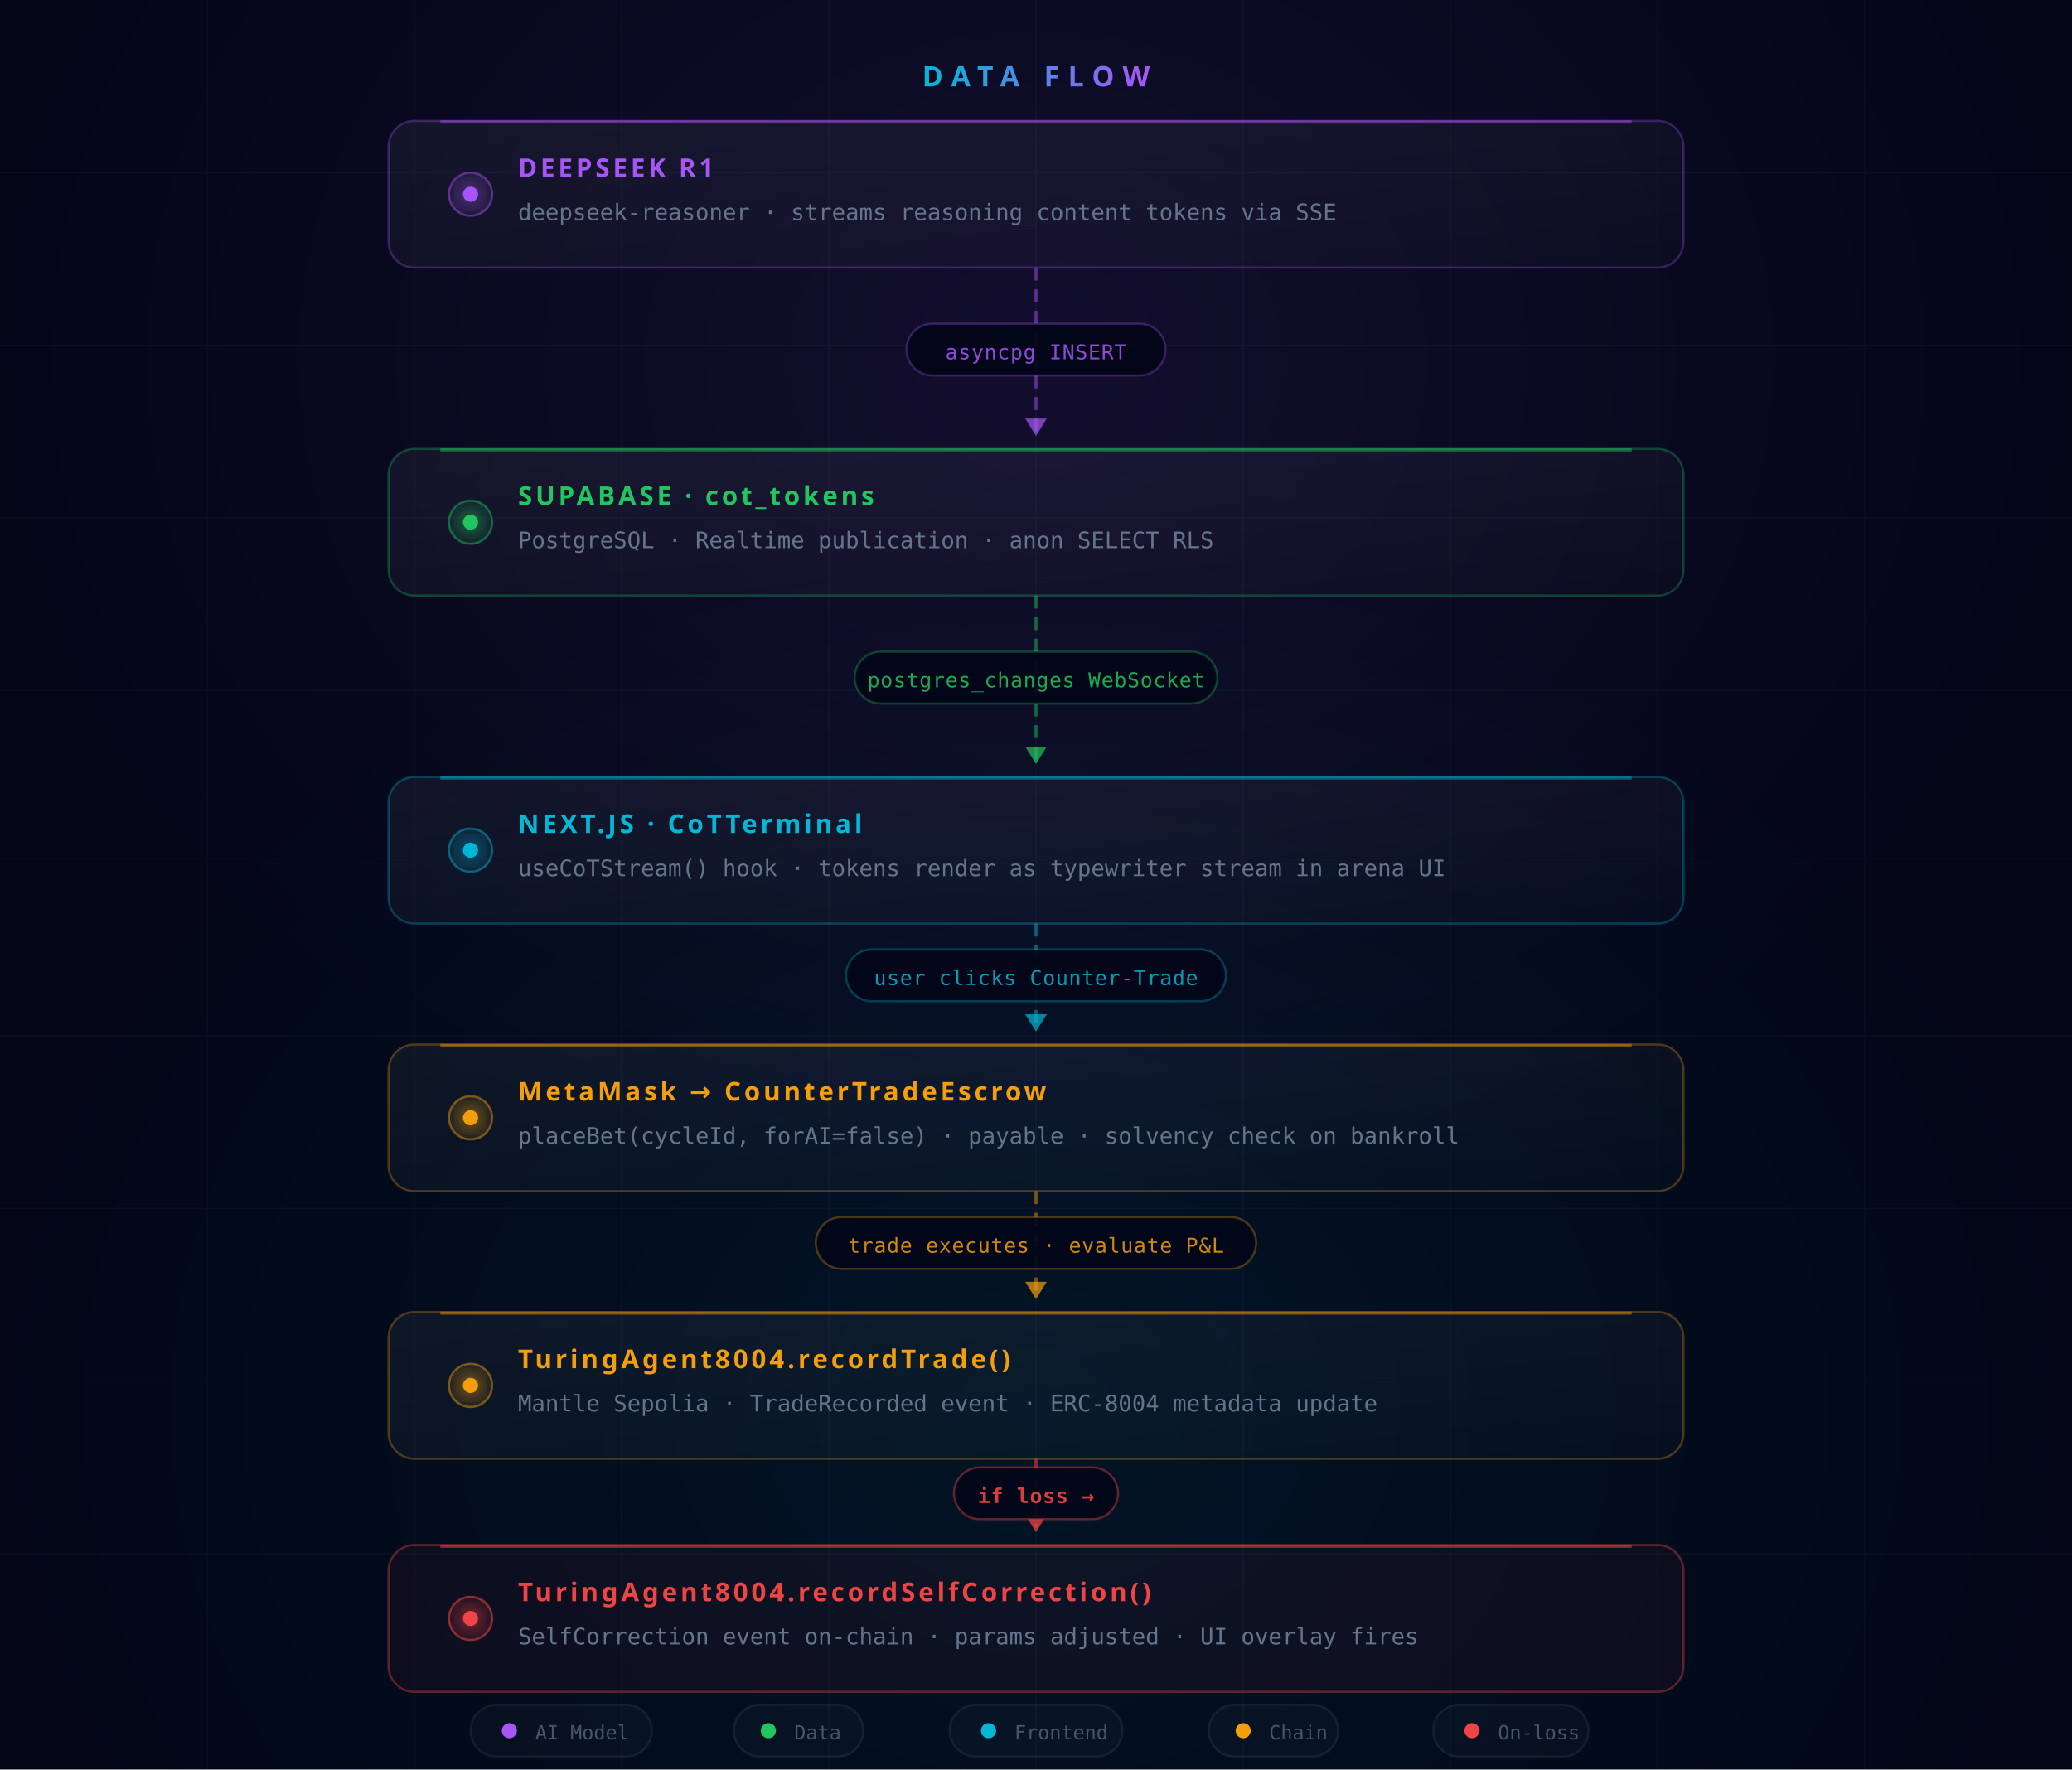
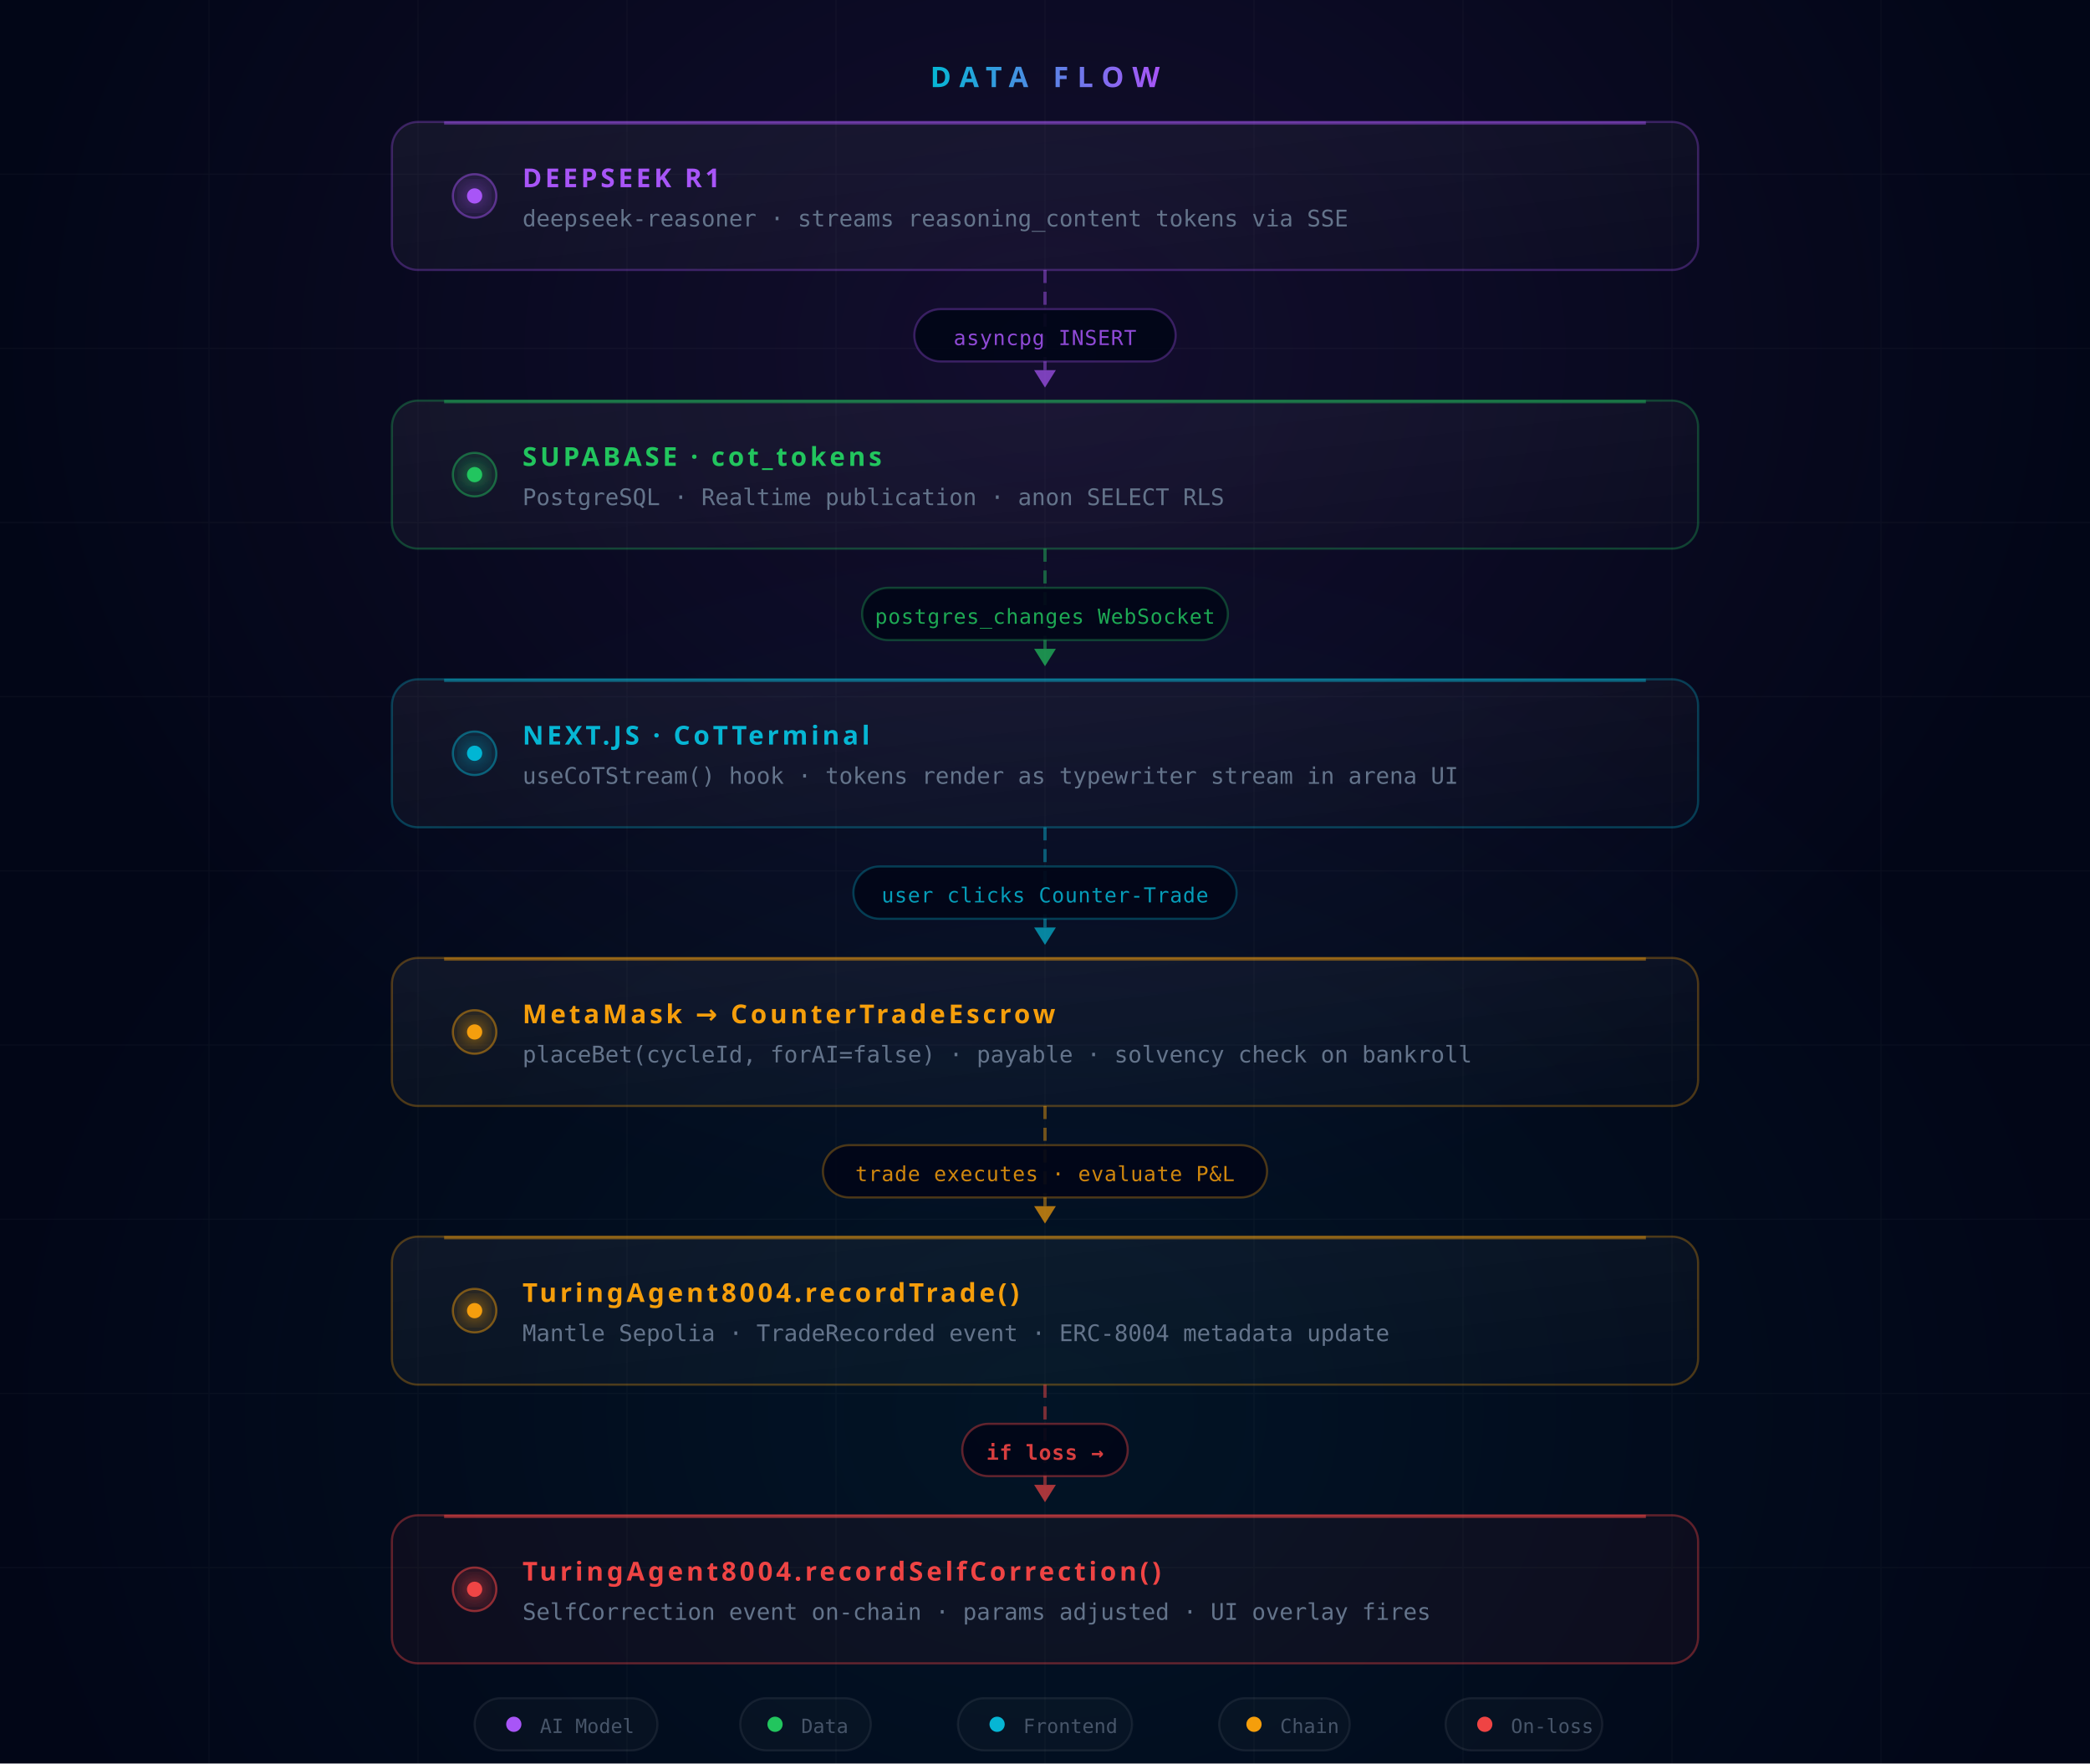
- <svg xmlns="http://www.w3.org/2000/svg" viewBox="0 0 960 820" width="960" height="820">
+ <svg xmlns="http://www.w3.org/2000/svg" viewBox="0 0 960 810" width="960" height="810">
  <defs>
    <linearGradient id="df-hero-grad" x1="0%" y1="0%" x2="100%" y2="0%">
      <stop offset="0%" stop-color="#06B6D4" />
      <stop offset="100%" stop-color="#A855F7" />
    </linearGradient>
    <radialGradient id="df-mesh-purple" cx="50%" cy="20%" r="50%">
      <stop offset="0%" stop-color="#A855F7" stop-opacity="0.10" />
      <stop offset="100%" stop-color="#A855F7" stop-opacity="0" />
    </radialGradient>
    <radialGradient id="df-mesh-cyan" cx="50%" cy="80%" r="50%">
      <stop offset="0%" stop-color="#06B6D4" stop-opacity="0.08" />
      <stop offset="100%" stop-color="#06B6D4" stop-opacity="0" />
    </radialGradient>
    <linearGradient id="df-glass" x1="0%" y1="0%" x2="100%" y2="100%">
      <stop offset="0%" stop-color="#ffffff" stop-opacity="0.05" />
      <stop offset="100%" stop-color="#ffffff" stop-opacity="0.01" />
    </linearGradient>
    <filter id="df-glow-purple" x="-60%" y="-60%" width="220%" height="220%">
      <feGaussianBlur in="SourceGraphic" stdDeviation="5" result="blur" />
      <feMerge>
        <feMergeNode in="blur" />
        <feMergeNode in="SourceGraphic" />
      </feMerge>
    </filter>
    <filter id="df-glow-cyan" x="-60%" y="-60%" width="220%" height="220%">
      <feGaussianBlur in="SourceGraphic" stdDeviation="5" result="blur" />
      <feMerge>
        <feMergeNode in="blur" />
        <feMergeNode in="SourceGraphic" />
      </feMerge>
    </filter>
    <filter id="df-glow-green" x="-60%" y="-60%" width="220%" height="220%">
      <feGaussianBlur in="SourceGraphic" stdDeviation="4" result="blur" />
      <feMerge>
        <feMergeNode in="blur" />
        <feMergeNode in="SourceGraphic" />
      </feMerge>
    </filter>
    <filter id="df-glow-amber" x="-60%" y="-60%" width="220%" height="220%">
      <feGaussianBlur in="SourceGraphic" stdDeviation="4" result="blur" />
      <feMerge>
        <feMergeNode in="blur" />
        <feMergeNode in="SourceGraphic" />
      </feMerge>
    </filter>
    <filter id="df-glow-red" x="-60%" y="-60%" width="220%" height="220%">
      <feGaussianBlur in="SourceGraphic" stdDeviation="4" result="blur" />
      <feMerge>
        <feMergeNode in="blur" />
        <feMergeNode in="SourceGraphic" />
      </feMerge>
    </filter>
-     <path id="df-path-1" d="M480,118 L480,198" />
-     <path id="df-path-2" d="M480,262 L480,342" />
-     <path id="df-path-3" d="M480,406 L480,466" />
-     <path id="df-path-4" d="M480,530 L480,588" />
-     <path id="df-path-5" d="M480,652 L480,698" />
+     <path id="df-path-1" d="M480,124 L480,176" />
+     <path id="df-path-2" d="M480,252 L480,304" />
+     <path id="df-path-3" d="M480,380 L480,432" />
+     <path id="df-path-4" d="M480,508 L480,560" />
+     <path id="df-path-5" d="M480,636 L480,688" />
  </defs>
-   <rect width="960" height="820" fill="#020617" />
-   <rect width="960" height="820" fill="url(#df-mesh-purple)" />
-   <rect width="960" height="820" fill="url(#df-mesh-cyan)" />
+   <rect width="960" height="810" fill="#020617" />
+   <rect width="960" height="810" fill="url(#df-mesh-purple)" />
+   <rect width="960" height="810" fill="url(#df-mesh-cyan)" />
  <g opacity="0.03" stroke="#ffffff" stroke-width="0.5">
    <line x1="0" y1="80" x2="960" y2="80" />
    <line x1="0" y1="160" x2="960" y2="160" />
    <line x1="0" y1="240" x2="960" y2="240" />
    <line x1="0" y1="320" x2="960" y2="320" />
    <line x1="0" y1="400" x2="960" y2="400" />
    <line x1="0" y1="480" x2="960" y2="480" />
    <line x1="0" y1="560" x2="960" y2="560" />
    <line x1="0" y1="640" x2="960" y2="640" />
    <line x1="0" y1="720" x2="960" y2="720" />
-     <line x1="96" y1="0" x2="96" y2="820" />
-     <line x1="192" y1="0" x2="192" y2="820" />
-     <line x1="288" y1="0" x2="288" y2="820" />
-     <line x1="384" y1="0" x2="384" y2="820" />
-     <line x1="480" y1="0" x2="480" y2="820" />
-     <line x1="576" y1="0" x2="576" y2="820" />
-     <line x1="672" y1="0" x2="672" y2="820" />
-     <line x1="768" y1="0" x2="768" y2="820" />
-     <line x1="864" y1="0" x2="864" y2="820" />
+     <line x1="96" y1="0" x2="96" y2="810" />
+     <line x1="192" y1="0" x2="192" y2="810" />
+     <line x1="288" y1="0" x2="288" y2="810" />
+     <line x1="384" y1="0" x2="384" y2="810" />
+     <line x1="480" y1="0" x2="480" y2="810" />
+     <line x1="576" y1="0" x2="576" y2="810" />
+     <line x1="672" y1="0" x2="672" y2="810" />
+     <line x1="768" y1="0" x2="768" y2="810" />
+     <line x1="864" y1="0" x2="864" y2="810" />
  </g>
  <text x="480" y="40" text-anchor="middle" fill="url(#df-hero-grad)" font-family="'Orbitron','Space Grotesk',system-ui,sans-serif" font-weight="700" font-size="13" letter-spacing="4">DATA FLOW</text>
  <g transform="translate(180,56)">
    <rect width="600" height="68" rx="12" fill="url(#df-glass)" stroke="rgba(168,85,247,0.30)" stroke-width="1" />
    <line x1="24" y1="0.5" x2="576" y2="0.5" stroke="#A855F7" stroke-width="1.5" opacity="0.45" />
    <circle cx="38" cy="34" r="10" fill="rgba(168,85,247,0.12)" stroke="rgba(168,85,247,0.45)" stroke-width="1" />
    <circle cx="38" cy="34" r="3.5" fill="#A855F7" filter="url(#df-glow-purple)">
      <animate attributeName="opacity" values="0.5;1;0.5" dur="2s" repeatCount="indefinite" />
    </circle>
-     <text x="60" y="26" fill="#A855F7" font-family="'Orbitron','Space Grotesk',system-ui,sans-serif" font-weight="700" font-size="12" letter-spacing="1.5">DEEPSEEK R1</text>
-     <text x="60" y="46" fill="#64748B" font-family="'JetBrains Mono','Fira Code',monospace" font-size="10.5">
+     <text x="60" y="30" fill="#A855F7" font-family="'Orbitron','Space Grotesk',system-ui,sans-serif" font-weight="700" font-size="12" letter-spacing="1.5">DEEPSEEK R1</text>
+     <text x="60" y="48" fill="#64748B" font-family="'JetBrains Mono','Fira Code',monospace" font-size="10.5">
      deepseek-reasoner · streams reasoning_content tokens via SSE
    </text>
  </g>
-   <line x1="480" y1="124" x2="480" y2="200" stroke="#A855F7" stroke-width="1.5" stroke-dasharray="6,4" opacity="0.45">
-     <animate attributeName="stroke-dashoffset" values="0;-20" dur="1.2s" repeatCount="indefinite" />
-   </line>
-   <polygon points="475,194 480,202 485,194" fill="#A855F7" opacity="0.7" />
-   <g transform="translate(480,162)">
+   <line x1="480" y1="124" x2="480" y2="174" stroke="#A855F7" stroke-width="1.5" stroke-dasharray="6,4" opacity="0.45">
+     <animate attributeName="stroke-dashoffset" values="0;-20" dur="1.2s" repeatCount="indefinite" />
+   </line>
+   <polygon points="475,170 480,178 485,170" fill="#A855F7" opacity="0.7" />
+   <g transform="translate(480,154)">
    <rect x="-60" y="-12" width="120" height="24" rx="12" fill="rgba(2,6,23,0.92)" stroke="rgba(168,85,247,0.30)" stroke-width="1" />
    <text x="0" y="4.5" text-anchor="middle" fill="#A855F7" opacity="0.85" font-family="'JetBrains Mono',monospace" font-size="9.5" letter-spacing="0.3">asyncpg INSERT</text>
  </g>
  <circle r="3.5" fill="#A855F7" filter="url(#df-glow-purple)" opacity="0">
    <animateMotion dur="1.8s" repeatCount="indefinite" begin="0s">
      <mpath href="#df-path-1" />
    </animateMotion>
    <animate attributeName="opacity" values="0;1;1;0" keyTimes="0;0.1;0.85;1" dur="1.8s" repeatCount="indefinite" begin="0s" />
  </circle>
-   <g transform="translate(180,208)">
+   <g transform="translate(180,184)">
    <rect width="600" height="68" rx="12" fill="url(#df-glass)" stroke="rgba(34,197,94,0.30)" stroke-width="1" />
    <line x1="24" y1="0.5" x2="576" y2="0.5" stroke="#22C55E" stroke-width="1.5" opacity="0.45" />
    <circle cx="38" cy="34" r="10" fill="rgba(34,197,94,0.12)" stroke="rgba(34,197,94,0.45)" stroke-width="1" />
    <circle cx="38" cy="34" r="3.5" fill="#22C55E" filter="url(#df-glow-green)">
      <animate attributeName="opacity" values="0.5;1;0.5" dur="2s" begin="0.3s" repeatCount="indefinite" />
    </circle>
-     <text x="60" y="26" fill="#22C55E" font-family="'Orbitron','Space Grotesk',system-ui,sans-serif" font-weight="700" font-size="12" letter-spacing="1.5">SUPABASE · cot_tokens</text>
-     <text x="60" y="46" fill="#64748B" font-family="'JetBrains Mono','Fira Code',monospace" font-size="10.5">
+     <text x="60" y="30" fill="#22C55E" font-family="'Orbitron','Space Grotesk',system-ui,sans-serif" font-weight="700" font-size="12" letter-spacing="1.5">SUPABASE · cot_tokens</text>
+     <text x="60" y="48" fill="#64748B" font-family="'JetBrains Mono','Fira Code',monospace" font-size="10.5">
      PostgreSQL · Realtime publication · anon SELECT RLS
    </text>
  </g>
-   <line x1="480" y1="276" x2="480" y2="352" stroke="#22C55E" stroke-width="1.5" stroke-dasharray="6,4" opacity="0.45">
-     <animate attributeName="stroke-dashoffset" values="0;-20" dur="1.2s" repeatCount="indefinite" />
-   </line>
-   <polygon points="475,346 480,354 485,346" fill="#22C55E" opacity="0.7" />
-   <g transform="translate(480,314)">
+   <line x1="480" y1="252" x2="480" y2="302" stroke="#22C55E" stroke-width="1.5" stroke-dasharray="6,4" opacity="0.45">
+     <animate attributeName="stroke-dashoffset" values="0;-20" dur="1.2s" repeatCount="indefinite" />
+   </line>
+   <polygon points="475,298 480,306 485,298" fill="#22C55E" opacity="0.7" />
+   <g transform="translate(480,282)">
    <rect x="-84" y="-12" width="168" height="24" rx="12" fill="rgba(2,6,23,0.92)" stroke="rgba(34,197,94,0.30)" stroke-width="1" />
    <text x="0" y="4.5" text-anchor="middle" fill="#22C55E" opacity="0.85" font-family="'JetBrains Mono',monospace" font-size="9.5" letter-spacing="0.3">postgres_changes WebSocket</text>
  </g>
  <circle r="3.5" fill="#22C55E" filter="url(#df-glow-green)" opacity="0">
    <animateMotion dur="1.8s" repeatCount="indefinite" begin="0.4s">
      <mpath href="#df-path-2" />
    </animateMotion>
    <animate attributeName="opacity" values="0;1;1;0" keyTimes="0;0.1;0.85;1" dur="1.8s" repeatCount="indefinite" begin="0.4s" />
  </circle>
-   <g transform="translate(180,360)">
+   <g transform="translate(180,312)">
    <rect width="600" height="68" rx="12" fill="url(#df-glass)" stroke="rgba(6,182,212,0.30)" stroke-width="1" />
    <line x1="24" y1="0.5" x2="576" y2="0.5" stroke="#06B6D4" stroke-width="1.5" opacity="0.45" />
    <circle cx="38" cy="34" r="10" fill="rgba(6,182,212,0.12)" stroke="rgba(6,182,212,0.45)" stroke-width="1" />
    <circle cx="38" cy="34" r="3.5" fill="#06B6D4" filter="url(#df-glow-cyan)">
      <animate attributeName="opacity" values="0.5;1;0.5" dur="2s" begin="0.6s" repeatCount="indefinite" />
    </circle>
-     <text x="60" y="26" fill="#06B6D4" font-family="'Orbitron','Space Grotesk',system-ui,sans-serif" font-weight="700" font-size="12" letter-spacing="1.5">NEXT.JS · CoTTerminal</text>
-     <text x="60" y="46" fill="#64748B" font-family="'JetBrains Mono','Fira Code',monospace" font-size="10.5">
+     <text x="60" y="30" fill="#06B6D4" font-family="'Orbitron','Space Grotesk',system-ui,sans-serif" font-weight="700" font-size="12" letter-spacing="1.5">NEXT.JS · CoTTerminal</text>
+     <text x="60" y="48" fill="#64748B" font-family="'JetBrains Mono','Fira Code',monospace" font-size="10.5">
      useCoTStream() hook · tokens render as typewriter stream in arena UI
    </text>
  </g>
-   <line x1="480" y1="428" x2="480" y2="476" stroke="#06B6D4" stroke-width="1.5" stroke-dasharray="6,4" opacity="0.45">
-     <animate attributeName="stroke-dashoffset" values="0;-20" dur="1.2s" repeatCount="indefinite" />
-   </line>
-   <polygon points="475,470 480,478 485,470" fill="#06B6D4" opacity="0.7" />
-   <g transform="translate(480,452)">
+   <line x1="480" y1="380" x2="480" y2="430" stroke="#06B6D4" stroke-width="1.5" stroke-dasharray="6,4" opacity="0.45">
+     <animate attributeName="stroke-dashoffset" values="0;-20" dur="1.2s" repeatCount="indefinite" />
+   </line>
+   <polygon points="475,426 480,434 485,426" fill="#06B6D4" opacity="0.7" />
+   <g transform="translate(480,410)">
    <rect x="-88" y="-12" width="176" height="24" rx="12" fill="rgba(2,6,23,0.92)" stroke="rgba(6,182,212,0.30)" stroke-width="1" />
    <text x="0" y="4.5" text-anchor="middle" fill="#06B6D4" opacity="0.85" font-family="'JetBrains Mono',monospace" font-size="9.5" letter-spacing="0.3">user clicks Counter-Trade</text>
  </g>
  <circle r="3.5" fill="#06B6D4" filter="url(#df-glow-cyan)" opacity="0">
    <animateMotion dur="1.5s" repeatCount="indefinite" begin="0.8s">
      <mpath href="#df-path-3" />
    </animateMotion>
    <animate attributeName="opacity" values="0;1;1;0" keyTimes="0;0.1;0.85;1" dur="1.5s" repeatCount="indefinite" begin="0.8s" />
  </circle>
-   <g transform="translate(180,484)">
+   <g transform="translate(180,440)">
    <rect width="600" height="68" rx="12" fill="url(#df-glass)" stroke="rgba(245,158,11,0.30)" stroke-width="1" />
    <line x1="24" y1="0.5" x2="576" y2="0.5" stroke="#F59E0B" stroke-width="1.5" opacity="0.45" />
    <circle cx="38" cy="34" r="10" fill="rgba(245,158,11,0.12)" stroke="rgba(245,158,11,0.45)" stroke-width="1" />
    <circle cx="38" cy="34" r="3.5" fill="#F59E0B" filter="url(#df-glow-amber)">
      <animate attributeName="opacity" values="0.5;1;0.5" dur="2s" begin="0.9s" repeatCount="indefinite" />
    </circle>
-     <text x="60" y="26" fill="#F59E0B" font-family="'Orbitron','Space Grotesk',system-ui,sans-serif" font-weight="700" font-size="12" letter-spacing="1.5">MetaMask → CounterTradeEscrow</text>
-     <text x="60" y="46" fill="#64748B" font-family="'JetBrains Mono','Fira Code',monospace" font-size="10.5">
+     <text x="60" y="30" fill="#F59E0B" font-family="'Orbitron','Space Grotesk',system-ui,sans-serif" font-weight="700" font-size="12" letter-spacing="1.5">MetaMask → CounterTradeEscrow</text>
+     <text x="60" y="48" fill="#64748B" font-family="'JetBrains Mono','Fira Code',monospace" font-size="10.5">
      placeBet(cycleId, forAI=false) · payable · solvency check on bankroll
    </text>
  </g>
-   <line x1="480" y1="552" x2="480" y2="600" stroke="#F59E0B" stroke-width="1.5" stroke-dasharray="6,4" opacity="0.45">
-     <animate attributeName="stroke-dashoffset" values="0;-20" dur="1.2s" repeatCount="indefinite" />
-   </line>
-   <polygon points="475,594 480,602 485,594" fill="#F59E0B" opacity="0.7" />
-   <g transform="translate(480,576)">
+   <line x1="480" y1="508" x2="480" y2="558" stroke="#F59E0B" stroke-width="1.5" stroke-dasharray="6,4" opacity="0.45">
+     <animate attributeName="stroke-dashoffset" values="0;-20" dur="1.2s" repeatCount="indefinite" />
+   </line>
+   <polygon points="475,554 480,562 485,554" fill="#F59E0B" opacity="0.7" />
+   <g transform="translate(480,538)">
    <rect x="-102" y="-12" width="204" height="24" rx="12" fill="rgba(2,6,23,0.92)" stroke="rgba(245,158,11,0.30)" stroke-width="1" />
    <text x="0" y="4.5" text-anchor="middle" fill="#F59E0B" opacity="0.85" font-family="'JetBrains Mono',monospace" font-size="9.5" letter-spacing="0.3">trade executes · evaluate P&amp;L</text>
  </g>
  <circle r="3.5" fill="#F59E0B" filter="url(#df-glow-amber)" opacity="0">
    <animateMotion dur="1.5s" repeatCount="indefinite" begin="1.1s">
      <mpath href="#df-path-4" />
    </animateMotion>
    <animate attributeName="opacity" values="0;1;1;0" keyTimes="0;0.1;0.85;1" dur="1.5s" repeatCount="indefinite" begin="1.1s" />
  </circle>
-   <g transform="translate(180,608)">
+   <g transform="translate(180,568)">
    <rect width="600" height="68" rx="12" fill="url(#df-glass)" stroke="rgba(245,158,11,0.30)" stroke-width="1" />
    <line x1="24" y1="0.5" x2="576" y2="0.5" stroke="#F59E0B" stroke-width="1.5" opacity="0.45" />
    <circle cx="38" cy="34" r="10" fill="rgba(245,158,11,0.12)" stroke="rgba(245,158,11,0.45)" stroke-width="1" />
    <circle cx="38" cy="34" r="3.5" fill="#F59E0B" filter="url(#df-glow-amber)">
      <animate attributeName="opacity" values="0.5;1;0.5" dur="2s" begin="1.2s" repeatCount="indefinite" />
    </circle>
-     <text x="60" y="26" fill="#F59E0B" font-family="'Orbitron','Space Grotesk',system-ui,sans-serif" font-weight="700" font-size="12" letter-spacing="1.5">TuringAgent8004.recordTrade()</text>
-     <text x="60" y="46" fill="#64748B" font-family="'JetBrains Mono','Fira Code',monospace" font-size="10.5">
+     <text x="60" y="30" fill="#F59E0B" font-family="'Orbitron','Space Grotesk',system-ui,sans-serif" font-weight="700" font-size="12" letter-spacing="1.5">TuringAgent8004.recordTrade()</text>
+     <text x="60" y="48" fill="#64748B" font-family="'JetBrains Mono','Fira Code',monospace" font-size="10.5">
      Mantle Sepolia · TradeRecorded event · ERC-8004 metadata update
    </text>
  </g>
-   <line x1="480" y1="676" x2="480" y2="708" stroke="#EF4444" stroke-width="1.5" stroke-dasharray="6,4" opacity="0.5">
-     <animate attributeName="stroke-dashoffset" values="0;-20" dur="1.2s" repeatCount="indefinite" />
-   </line>
-   <polygon points="475,702 480,710 485,702" fill="#EF4444" opacity="0.7" />
-   <g transform="translate(480,692)">
+   <line x1="480" y1="636" x2="480" y2="686" stroke="#EF4444" stroke-width="1.5" stroke-dasharray="6,4" opacity="0.5">
+     <animate attributeName="stroke-dashoffset" values="0;-20" dur="1.2s" repeatCount="indefinite" />
+   </line>
+   <polygon points="475,682 480,690 485,682" fill="#EF4444" opacity="0.7" />
+   <g transform="translate(480,666)">
    <rect x="-38" y="-12" width="76" height="24" rx="12" fill="rgba(2,6,23,0.92)" stroke="rgba(239,68,68,0.40)" stroke-width="1" />
    <text x="0" y="4.5" text-anchor="middle" fill="#EF4444" opacity="0.9" font-family="'JetBrains Mono',monospace" font-size="9.5" font-weight="700" letter-spacing="0.3">if loss →</text>
  </g>
  <circle r="3.5" fill="#EF4444" filter="url(#df-glow-red)" opacity="0">
    <animateMotion dur="1.3s" repeatCount="indefinite" begin="1.4s">
      <mpath href="#df-path-5" />
    </animateMotion>
    <animate attributeName="opacity" values="0;1;1;0" keyTimes="0;0.1;0.85;1" dur="1.3s" repeatCount="indefinite" begin="1.4s" />
  </circle>
-   <g transform="translate(180,716)">
+   <g transform="translate(180,696)">
    <rect width="600" height="68" rx="12" fill="rgba(239,68,68,0.05)" stroke="rgba(239,68,68,0.38)" stroke-width="1" />
    <line x1="24" y1="0.5" x2="576" y2="0.5" stroke="#EF4444" stroke-width="1.5" opacity="0.55" />
    <circle cx="38" cy="34" r="10" fill="rgba(239,68,68,0.14)" stroke="rgba(239,68,68,0.55)" stroke-width="1" />
    <circle cx="38" cy="34" r="3.5" fill="#EF4444" filter="url(#df-glow-red)">
      <animate attributeName="opacity" values="0.4;1;0.4" dur="1.4s" repeatCount="indefinite" />
      <animate attributeName="r" values="2.5;4;2.5" dur="1.4s" repeatCount="indefinite" />
    </circle>
-     <text x="60" y="26" fill="#EF4444" font-family="'Orbitron','Space Grotesk',system-ui,sans-serif" font-weight="700" font-size="12" letter-spacing="1.5">TuringAgent8004.recordSelfCorrection()</text>
-     <text x="60" y="46" fill="#64748B" font-family="'JetBrains Mono','Fira Code',monospace" font-size="10.5">
+     <text x="60" y="30" fill="#EF4444" font-family="'Orbitron','Space Grotesk',system-ui,sans-serif" font-weight="700" font-size="12" letter-spacing="1.5">TuringAgent8004.recordSelfCorrection()</text>
+     <text x="60" y="48" fill="#64748B" font-family="'JetBrains Mono','Fira Code',monospace" font-size="10.5">
      SelfCorrection event on-chain · params adjusted · UI overlay fires
    </text>
  </g>
-   <g transform="translate(480,802)">
+   <g transform="translate(480,792)">
    <g transform="translate(-220,0)">
      <rect x="-42" y="-12" width="84" height="24" rx="12" fill="rgba(255,255,255,0.02)" stroke="rgba(255,255,255,0.07)" stroke-width="1" />
      <circle cx="-24" cy="0" r="3.5" fill="#A855F7" />
      <text x="-12" y="4" fill="#475569" font-family="'JetBrains Mono',monospace" font-size="9">AI Model</text>
    </g>
    <g transform="translate(-110,0)">
      <rect x="-30" y="-12" width="60" height="24" rx="12" fill="rgba(255,255,255,0.02)" stroke="rgba(255,255,255,0.07)" stroke-width="1" />
      <circle cx="-14" cy="0" r="3.5" fill="#22C55E" />
      <text x="-2" y="4" fill="#475569" font-family="'JetBrains Mono',monospace" font-size="9">Data</text>
    </g>
    <g transform="translate(0,0)">
      <rect x="-40" y="-12" width="80" height="24" rx="12" fill="rgba(255,255,255,0.02)" stroke="rgba(255,255,255,0.07)" stroke-width="1" />
      <circle cx="-22" cy="0" r="3.5" fill="#06B6D4" />
      <text x="-10" y="4" fill="#475569" font-family="'JetBrains Mono',monospace" font-size="9">Frontend</text>
    </g>
    <g transform="translate(110,0)">
      <rect x="-30" y="-12" width="60" height="24" rx="12" fill="rgba(255,255,255,0.02)" stroke="rgba(255,255,255,0.07)" stroke-width="1" />
      <circle cx="-14" cy="0" r="3.5" fill="#F59E0B" />
      <text x="-2" y="4" fill="#475569" font-family="'JetBrains Mono',monospace" font-size="9">Chain</text>
    </g>
    <g transform="translate(220,0)">
      <rect x="-36" y="-12" width="72" height="24" rx="12" fill="rgba(255,255,255,0.02)" stroke="rgba(255,255,255,0.07)" stroke-width="1" />
      <circle cx="-18" cy="0" r="3.5" fill="#EF4444" />
      <text x="-6" y="4" fill="#475569" font-family="'JetBrains Mono',monospace" font-size="9">On-loss</text>
    </g>
  </g>
</svg>
